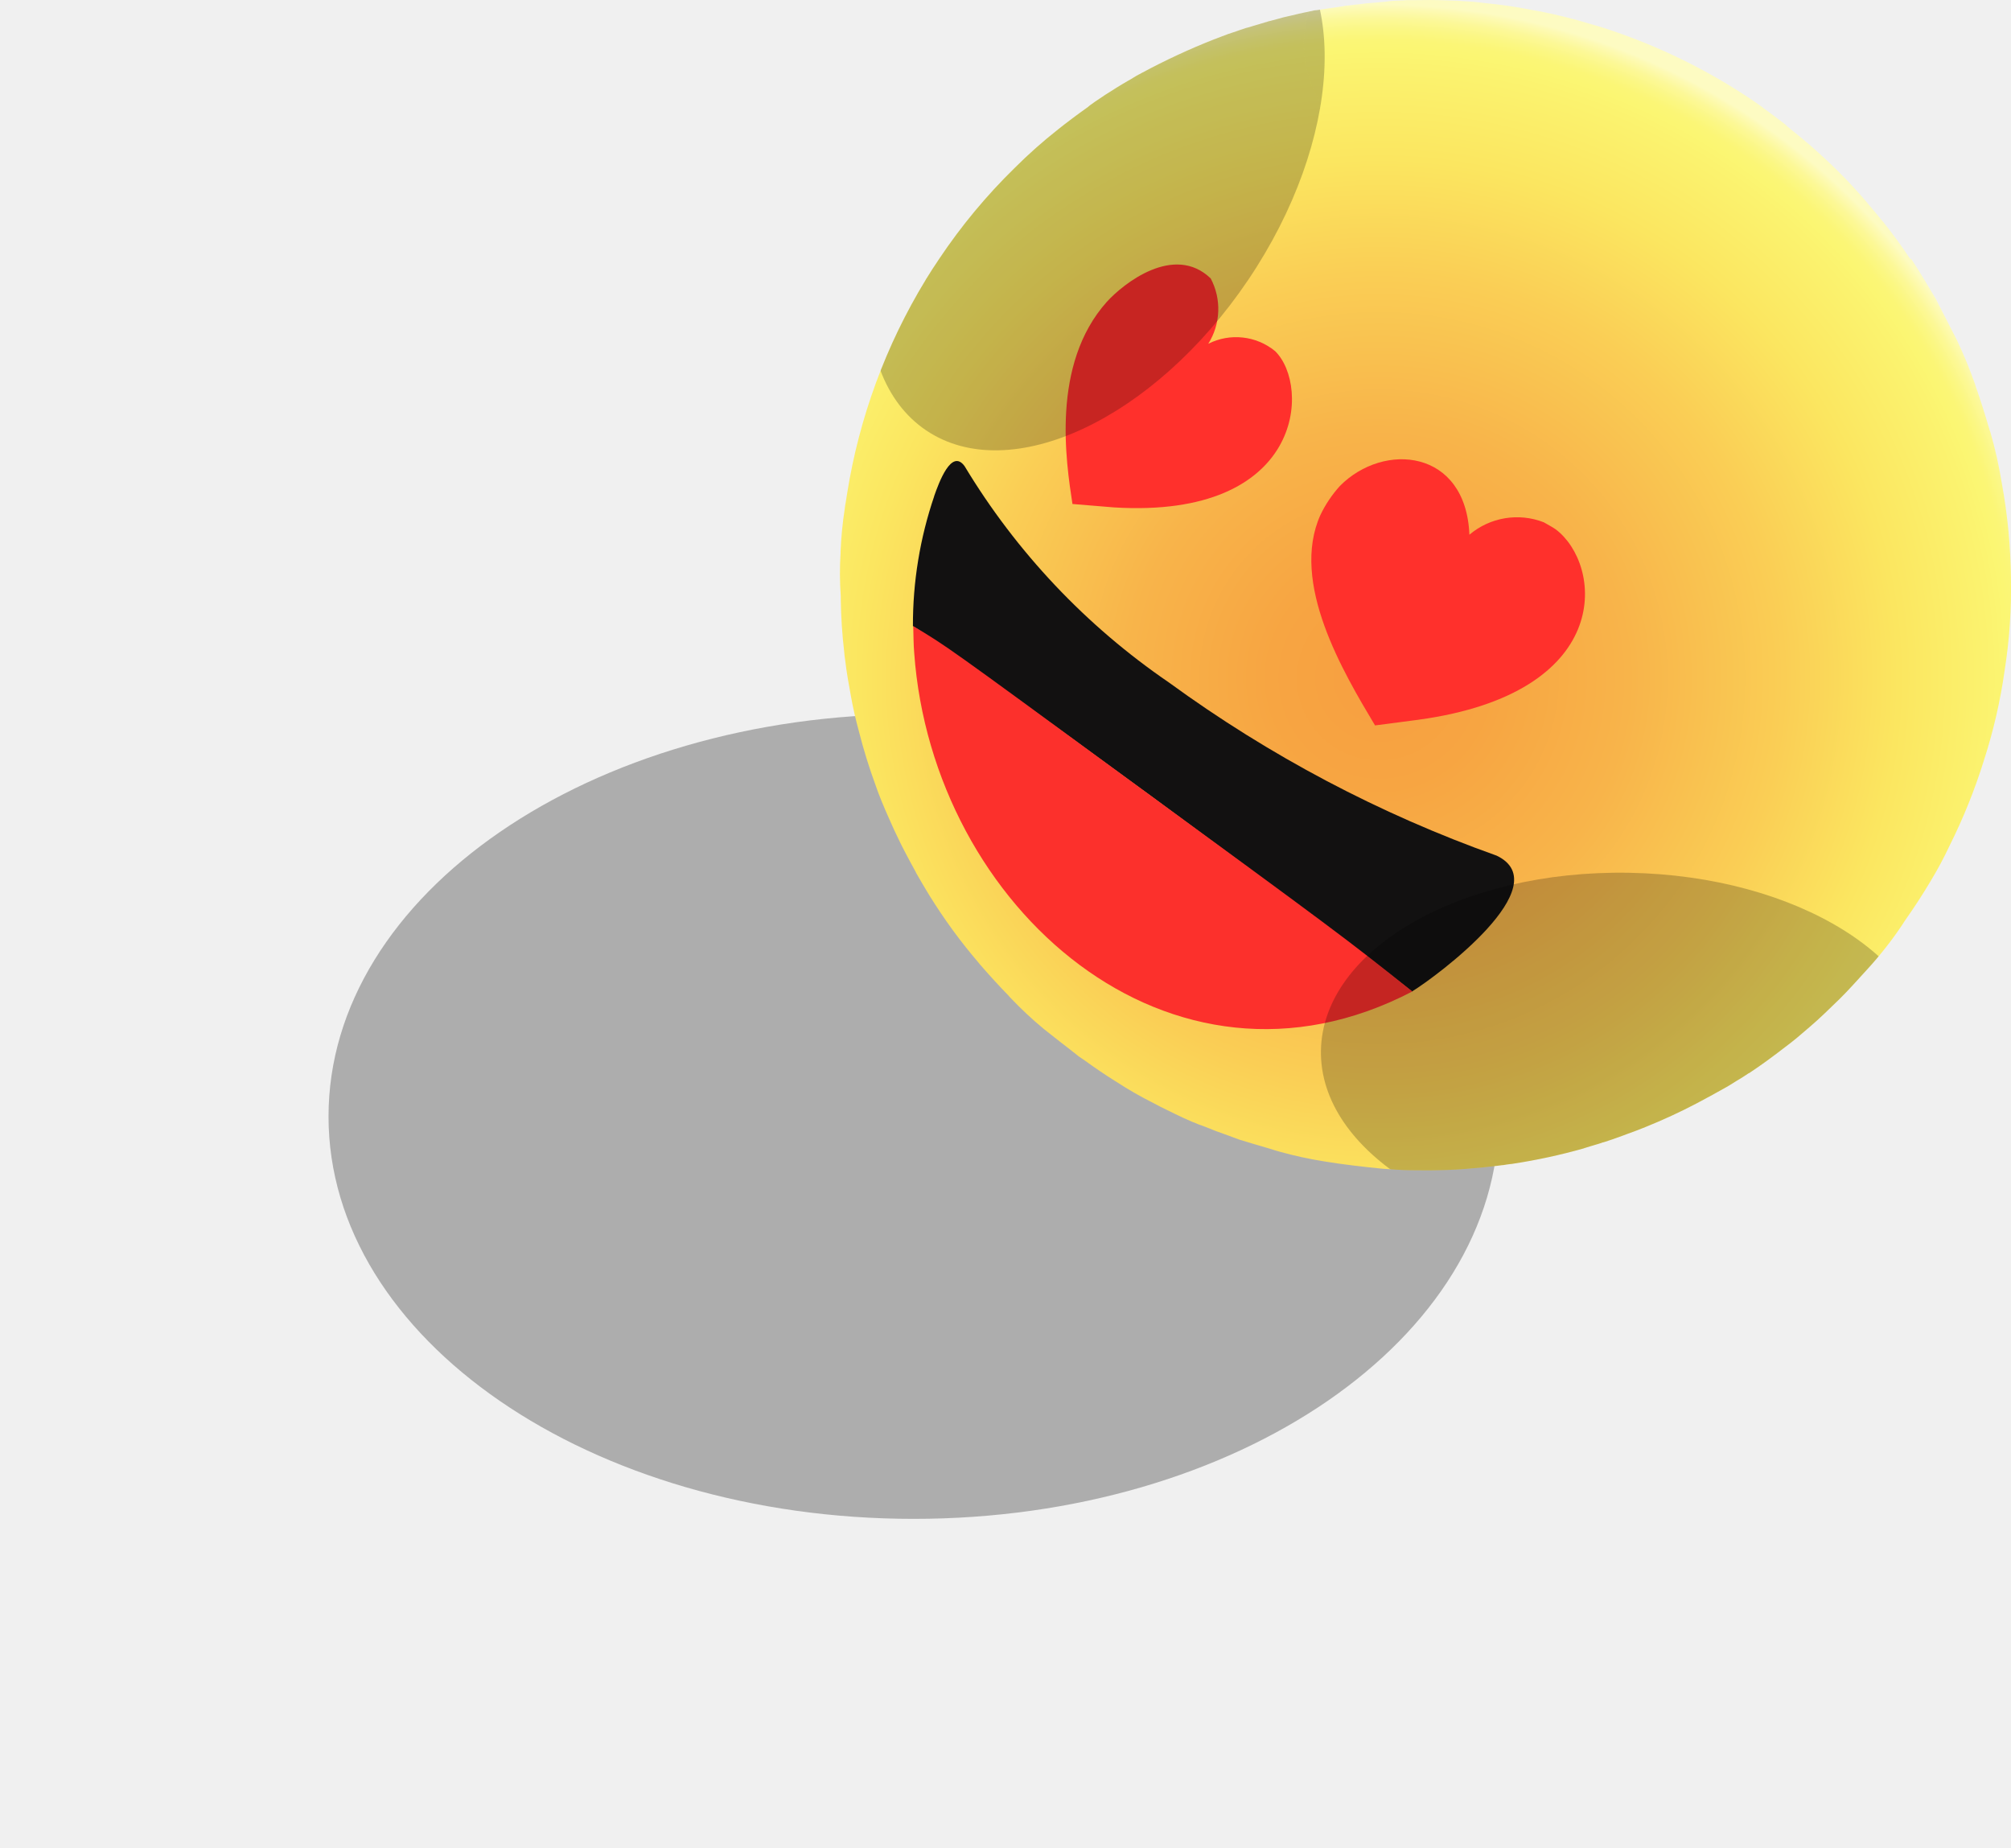
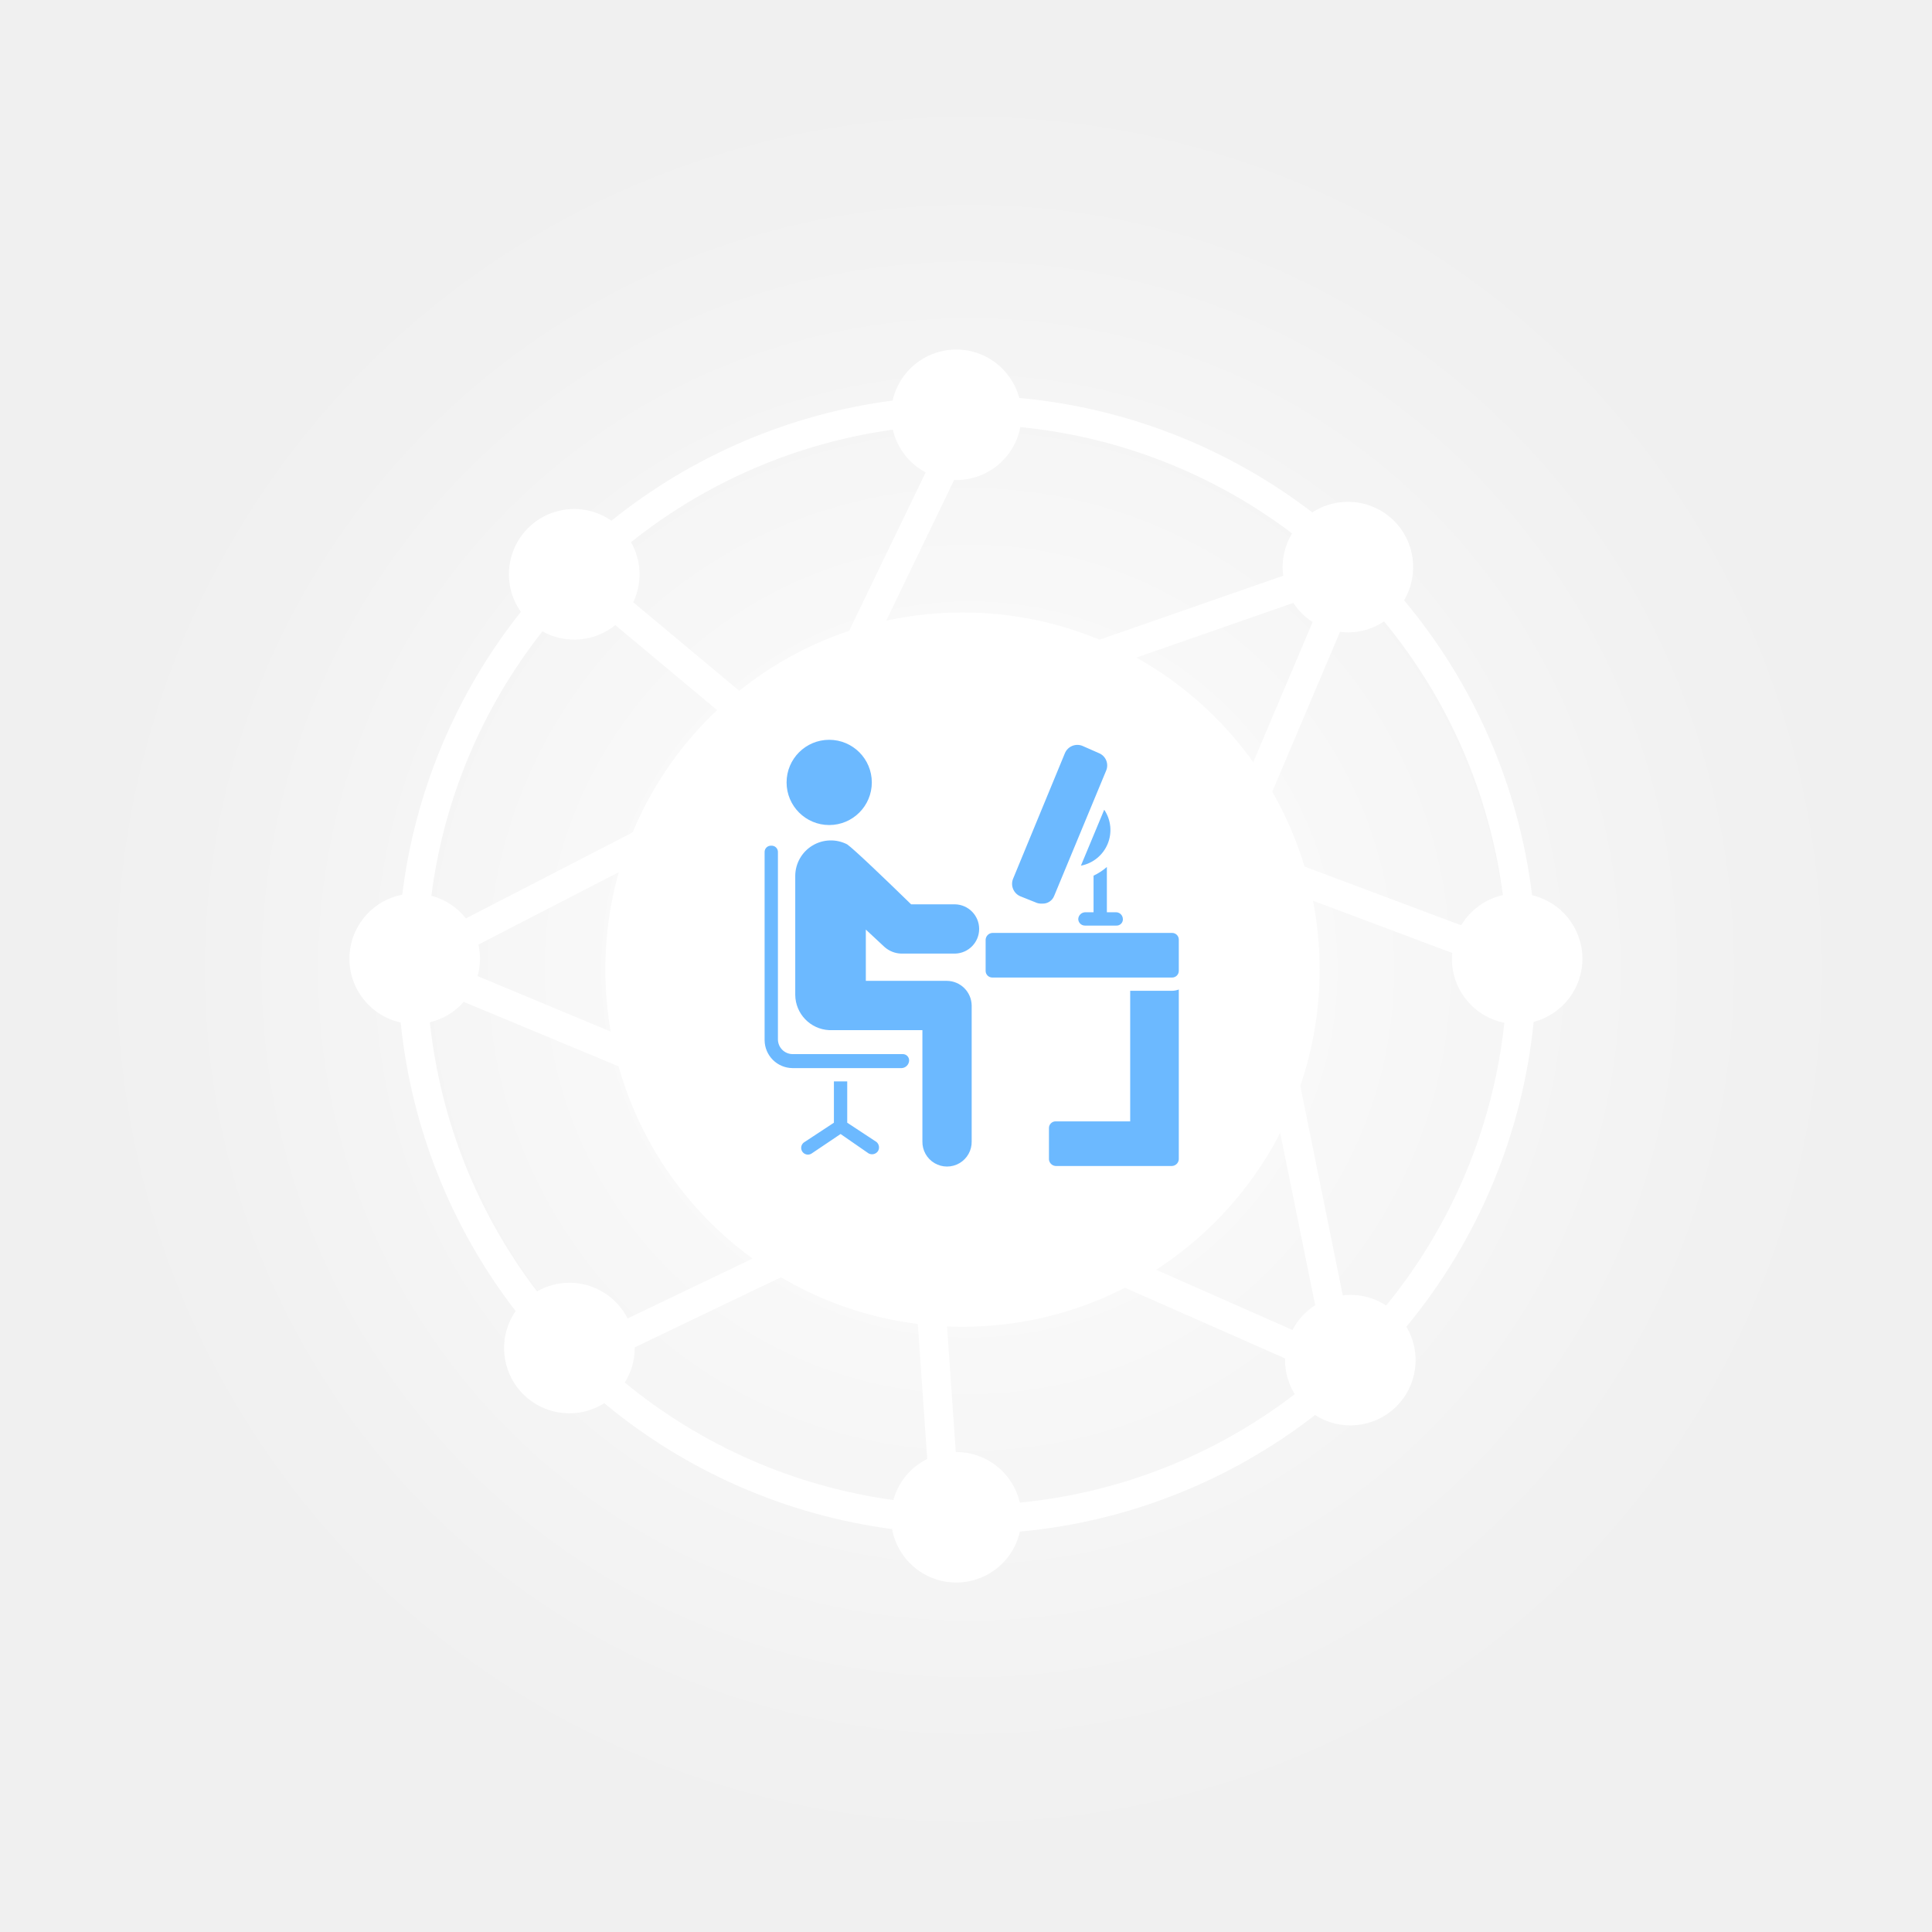
- <svg xmlns="http://www.w3.org/2000/svg" xmlns:xlink="http://www.w3.org/1999/xlink" width="82.478" height="75.758" viewBox="0 0 82.478 75.758">
+ <svg xmlns="http://www.w3.org/2000/svg" width="151.457" height="151.466" viewBox="0 0 151.457 151.466">
  <defs>
-     <radialGradient id="radial-gradient" cx="0.471" cy="0.58" r="0.575" gradientTransform="matrix(-0.999, -0.004, -0.004, 1, 0.933, 0.001)" gradientUnits="objectBoundingBox">
-       <stop offset="0" stop-color="#f79f40" />
-       <stop offset="0.163" stop-color="#f7a542" />
-       <stop offset="0.371" stop-color="#f8b44a" />
-       <stop offset="0.601" stop-color="#face55" />
-       <stop offset="0.771" stop-color="#fbe660" />
-       <stop offset="0.91" stop-color="#fbf36f" />
-       <stop offset="0.932" stop-color="#fbf672" />
-       <stop offset="0.947" stop-color="#fbf676" />
-       <stop offset="0.962" stop-color="#fbf783" />
-       <stop offset="0.978" stop-color="#fcf897" />
-       <stop offset="0.994" stop-color="#fdfab4" />
-       <stop offset="1" stop-color="#fdfbc2" />
+     <radialGradient id="radial-gradient" cx="0.5" cy="0.5" r="0.5" gradientUnits="objectBoundingBox">
+       <stop offset="0" stop-color="#fff" />
+       <stop offset="0.866" stop-color="#fff" stop-opacity="0.078" />
+       <stop offset="1" stop-color="#fff" stop-opacity="0" />
    </radialGradient>
    <clipPath id="clip-path">
-       <path id="Trazado_116496" data-name="Trazado 116496" d="M52.65,29.84v-.06c0-.11-.03-.77-.15-1.75-.01-.09-.02-.17-.03-.26-.02-.12-.04-.25-.06-.38a23.894,23.894,0,0,0-3.15-8.77c0-.01-.01-.01-.01-.02-.17-.29-.35-.57-.54-.85h0a23.353,23.353,0,0,0-3.06-3.74,20.449,20.449,0,0,0-1.77-1.6c-.39-.32-.78-.62-1.19-.91a.265.265,0,0,1-.06-.05l-.05-.04-.21-.15c-.26-.18-.55-.37-.86-.57h0c-.01-.01-.02-.01-.03-.02-.15-.09-.3-.19-.47-.28-.07-.04-.15-.09-.22-.13s-.12-.07-.19-.11a1.092,1.092,0,0,0-.15-.08,25.413,25.413,0,0,0-2.93-1.4c-.26-.11-.47-.18-.58-.23l-.18-.07-.18-.07c-.01,0-.02-.01-.03-.01l-.04-.01-.3-.1-.04-.01c-.01,0-.03-.01-.04-.01l-.2-.07a2.759,2.759,0,0,0-.27-.08l-.23-.07c-.04-.01-.09-.03-.13-.04-.01,0-.03-.01-.04-.01s-.03-.01-.05-.01a.636.636,0,0,1-.07-.02l-.26-.07-.22-.06c-.07-.02-.14-.03-.21-.05h-.01l-.13-.03-.25-.06-.18-.04a2.049,2.049,0,0,0-.24-.05c-.01,0-.03-.01-.04-.01-.06-.01-.12-.03-.18-.04l-.11-.02-.13-.03h-.02l-.04-.01c-.02,0-.05-.01-.07-.01a1.766,1.766,0,0,1-.2-.04.6.6,0,0,0-.12-.02h0a2.068,2.068,0,0,1-.22-.04l-.19-.03c-.03-.01-.07-.01-.11-.02a.985.985,0,0,0-.17-.02,1,1,0,0,0-.16-.02l-.27-.03-.25-.03c-.03,0-.05-.01-.08-.01h-.02a1.641,1.641,0,0,0-.23-.02l-.34-.03c-.08-.01-.16-.01-.23-.02-.09-.01-.17-.01-.26-.02s-.18-.01-.27-.02A.97.97,0,0,1,29.76,7h-.37c-.48-.01-.96-.01-1.45,0-.11,0-.21,0-.31.01s-.22.01-.32.02c-.07,0-.13.01-.19.01-.16.01-.31.02-.46.04-.05,0-.11.01-.16.01-.22.02-.43.04-.64.07-.1.01-.2.02-.3.04h-.01c-.02,0-.04.01-.06.01q-.24.03-.45.06c-.11.02-.23.04-.34.05-.26.04-.47.08-.61.11-.7.14-1.38.3-2.06.5-.41.11-.77.22-1.21.38a24.021,24.021,0,0,0-5.31,2.61h0c-.17.11-.33.22-.49.33a.265.265,0,0,0-.06.05c-.28.2-.56.4-.84.61a.423.423,0,0,1-.07.05l-.02.02-.02.02c-.01.01-.02.02-.03.02s-.02.01-.03.02c-.08.06-.15.12-.23.18-.15.12-.3.24-.44.36-.08.07-.16.13-.24.2-.16.14-.32.27-.46.4l-.02.02-.02.02c-.03.03-.07.06-.1.09-.75.69-1.21,1.19-1.24,1.22-.23.25-.46.51-.69.77-.16.19-.33.38-.5.59-.01.01-.02.03-.04.04l-.03.03c-.34.42-.69.89-1.08,1.46l-.01.01-.01.01c-.01.01-.01.02-.02.02-.18.26-.36.55-.54.86-.16.26-.32.52-.46.75l-.46.88c-.15.29-.29.56-.42.82a16.758,16.758,0,0,0-.76,1.82h0v.01c-.22.6-.42,1.23-.6,1.84l-.01.02a.037.037,0,0,1-.01.03,17.968,17.968,0,0,0-.5,2.13,23.506,23.506,0,0,0-.17,7.66,22.794,22.794,0,0,0,.82,3.68,23.944,23.944,0,0,0,1.38,3.51,15.311,15.311,0,0,0,.75,1.42c.32.56.68,1.11,1.06,1.66.04.07.09.13.13.2a16,16,0,0,0,1.39,1.8c.34.37.78.88,1.14,1.24s.83.82,1.22,1.15h0c.42.37.6.53.99.83q.72.585,1.47,1.08h.01c.16.11.32.22.49.32.19.12.38.24.55.34.09.05.22.13.36.21a.573.573,0,0,1,.07.04c.15.09.33.18.52.29.04.02.09.05.13.07a22.789,22.789,0,0,0,2.12,1c.18.07.42.17.7.28l.24.09.42.15.3.1.11.03c.01,0,.01,0,.02.01l.16.05a2.759,2.759,0,0,0,.27.08l.26.08c.01,0,.02,0,.02.01a22.1,22.1,0,0,0,2.96.66l.09.01c.08.01.17.03.27.04h.03l.23.03.53.06c.24.03.56.05.79.07s.49.03.74.04h.02c.13.01.25.01.37.01.33.01.77,0,1.1.01s.79-.03,1.13-.05c.72-.06,1.68-.17,2.39-.28a18.747,18.747,0,0,0,1.84-.38c.14-.04.28-.08.43-.12.43-.12.87-.25,1.24-.36l.43-.16c.35-.12.69-.25,1.03-.38l.17-.06c.4-.15.89-.38,1.32-.59.19-.09.37-.18.55-.28a15.71,15.71,0,0,0,1.56-.88c.02-.01.03-.02.05-.03.41-.26.82-.52,1.22-.81.09-.06.18-.12.26-.17l.44-.34c.12-.09.23-.18.35-.27l.66-.52a14.289,14.289,0,0,0,1.37-1.26l.03-.03.07-.07c.35-.35.74-.77,1.2-1.29a.138.138,0,0,0,.03-.04h0a20.958,20.958,0,0,0,2.02-2.71c.01-.01.01-.02.02-.03.19-.3.38-.61.57-.95v-.01h0c.08-.14.16-.29.24-.44.11-.2.22-.41.31-.59l.09-.18c.16-.32.31-.65.47-.99.21-.47.41-.94.56-1.36h0c.26-.7.5-1.44.71-2.23.13-.48.25-.96.33-1.41.1-.48.18-.98.25-1.5.02-.12.03-.23.05-.34.08-.69.14-1.41.16-2.14v-.13C52.68,31.04,52.68,30.45,52.65,29.84Z" transform="translate(-4.654 -6.992)" />
+       <rect id="Rectángulo_454829" data-name="Rectángulo 454829" width="96.667" height="96.667" fill="none" />
    </clipPath>
-     <linearGradient id="linear-gradient" x1="-0.166" y1="-323.933" x2="-1.166" y2="-323.933" gradientUnits="objectBoundingBox">
-       <stop offset="0" stop-color="#19b79c" />
-       <stop offset="0.405" stop-color="#1dbb9e" />
-       <stop offset="0.825" stop-color="#2ac8a3" />
-       <stop offset="0.997" stop-color="#31cfa6" />
-     </linearGradient>
-     <linearGradient id="linear-gradient-2" x1="-2.106" y1="-363.238" x2="-3.08" y2="-363.238" xlink:href="#linear-gradient" />
    <clipPath id="clip-path-2">
-       <path id="Trazado_116504" data-name="Trazado 116504" d="M4.652,29.65v-.06a15.757,15.757,0,0,1,.17-1.74,2.335,2.335,0,0,1,.04-.26c.02-.12.04-.25.06-.38a24.088,24.088,0,0,1,3.22-8.75c0-.01.01-.01.01-.02.18-.29.36-.57.55-.85h0a23.39,23.39,0,0,1,3.09-3.72,20.134,20.134,0,0,1,1.78-1.58q.585-.465,1.2-.9a.265.265,0,0,0,.06-.05l.05-.04.21-.15c.26-.18.55-.37.86-.56h0c.01-.01.02-.01.03-.02.15-.09.31-.19.47-.28a2.53,2.53,0,0,0,.22-.13c.06-.04.12-.07.19-.11.05-.03.1-.05.15-.08a27.308,27.308,0,0,1,2.95-1.37c.26-.1.47-.18.58-.22l.18-.06.18-.06c.01,0,.02-.01.03-.01l.05-.02.3-.1.04-.01c.01,0,.03-.01.04-.01l.2-.06c.08-.02.19-.06.27-.08l.23-.07a.647.647,0,0,0,.13-.04c.01,0,.03-.01.04-.01s.03-.01.05-.01a.637.637,0,0,0,.07-.02l.26-.07.22-.06c.07-.02.14-.03.21-.05h.01l.13-.03c.08-.02.18-.04.25-.06l.18-.04c.08-.02.16-.03.24-.05.01,0,.03-.01.04-.01a1.163,1.163,0,0,0,.18-.04l.11-.01.13-.02h.02l.04-.01c.02,0,.05-.01.07-.01l.2-.03c.04-.01.09-.01.13-.02h0l.22-.03.19-.03a.516.516,0,0,0,.11-.02.985.985,0,0,1,.17-.02c.06-.01.11-.01.16-.02l.27-.03.25-.03c.03,0,.05-.01.08-.01h.02c.07-.01.15-.01.23-.02l.34-.03c.08-.01.16-.01.23-.02a1.569,1.569,0,0,1,.24-.03,2.437,2.437,0,0,1,.27-.01.86.86,0,0,1,.16-.01l.15-.01h.24c.49-.01.97-.01,1.45.01.11,0,.21.01.31.01s.22.01.32.02c.07,0,.13.01.19.01.16.01.31.02.46.04.05.01.11.01.16.02.22.02.43.05.64.07.1.01.2.03.3.04h.01c.02,0,.04.01.06.01.16.02.31.05.45.07l.34.06c.26.05.47.09.6.11.69.14,1.38.31,2.06.52.41.11.76.23,1.21.39a24.178,24.178,0,0,1,5.28,2.65h0c.16.11.33.22.49.34a.265.265,0,0,1,.06.05c.28.2.56.41.83.62a.424.424,0,0,0,.07.05l.02.02.02.02.03.03c.01.01.02.01.02.02.08.06.15.12.22.18.15.12.3.24.44.36.08.07.16.14.24.2.16.14.31.28.46.41l.02.02.02.02c.03.03.07.06.1.09.75.69,1.2,1.2,1.23,1.23.23.25.46.51.68.78.16.19.32.38.49.59.01.01.02.03.04.04l.02.03c.33.42.69.89,1.07,1.47l.04.01.01.01c.01.01.01.02.02.02.17.26.36.56.54.86.16.26.31.53.45.75l.45.88c.15.29.29.56.42.82a18.431,18.431,0,0,1,.75,1.83h0v.01c.21.6.41,1.23.59,1.85l.01.02a.037.037,0,0,0,.01.03,17.59,17.59,0,0,1,.48,2.14,22.71,22.71,0,0,1,.37,3.87,21.465,21.465,0,0,1-.26,3.8,21.96,21.96,0,0,1-.85,3.68,23.286,23.286,0,0,1-1.41,3.5,15.244,15.244,0,0,1-.76,1.42c-.33.56-.69,1.11-1.07,1.65-.04.07-.09.13-.13.2a15.2,15.2,0,0,1-1.41,1.79c-.34.37-.79.88-1.15,1.23s-.84.82-1.22,1.14h0c-.43.37-.6.52-1,.82-.49.38-.98.74-1.48,1.07H41.9c-.16.11-.32.21-.49.31-.19.12-.38.24-.55.33-.09.05-.22.12-.36.2a.574.574,0,0,0-.07.04c-.15.08-.33.18-.52.28-.04.02-.09.05-.13.07a23.108,23.108,0,0,1-2.12.98c-.18.07-.42.17-.71.27l-.24.09-.42.15-.3.1-.11.03c-.01,0-.01,0-.02.01l-.16.05c-.08.02-.19.06-.27.08l-.26.08c-.01,0-.02,0-.02.01a23.962,23.962,0,0,1-2.96.64l-.09.01c-.08.01-.17.02-.27.04H31.8l-.23.03-.53.06c-.24.02-.56.05-.79.07s-.49.03-.74.04h-.02c-.13,0-.25.01-.37.01-.33.01-.77,0-1.1,0s-.79-.04-1.13-.06c-.72-.07-1.68-.18-2.39-.3a16.281,16.281,0,0,1-1.84-.4c-.14-.04-.28-.08-.43-.13-.43-.12-.87-.26-1.24-.37l-.43-.16c-.35-.12-.69-.25-1.03-.39l-.17-.06c-.4-.15-.88-.38-1.32-.6-.19-.09-.37-.18-.55-.28a15.612,15.612,0,0,1-1.55-.89.219.219,0,0,0-.05-.03c-.41-.26-.81-.53-1.21-.82-.09-.06-.17-.12-.25-.17L14,49.97c-.12-.09-.23-.18-.35-.27l-.66-.52a15.233,15.233,0,0,1-1.36-1.27l-.03-.03-.06-.07c-.34-.35-.74-.78-1.19-1.3a.138.138,0,0,1-.03-.04h0a21.889,21.889,0,0,1-2-2.73c-.01-.01-.01-.02-.02-.03-.18-.3-.37-.61-.56-.95v-.01h0c-.08-.14-.16-.29-.24-.44-.11-.21-.22-.41-.31-.59l-.09-.18c-.16-.32-.31-.65-.46-.99-.21-.47-.41-.95-.55-1.36h0a22.441,22.441,0,0,1-.69-2.23c-.13-.48-.24-.96-.32-1.41-.09-.49-.18-.98-.24-1.5-.02-.12-.03-.23-.04-.34a21.166,21.166,0,0,1-.14-2.14v-.13A13.347,13.347,0,0,1,4.652,29.65Z" transform="translate(-4.627 -6.983)" fill="url(#radial-gradient)" />
+       <rect id="Rectángulo_454808" data-name="Rectángulo 454808" width="151.457" height="151.466" fill="none" />
    </clipPath>
  </defs>
-   <g id="Grupo_157926" data-name="Grupo 157926" transform="translate(13.474)">
-     <ellipse id="Elipse_4737" data-name="Elipse 4737" cx="24" cy="16.5" rx="24" ry="16.5" transform="translate(0 29.284)" fill="#0b0b0b" opacity="0.292" style="mix-blend-mode: multiply;isolation: isolate" />
-     <path id="Trazado_116493" data-name="Trazado 116493" d="M4.652,29.65v-.06a15.757,15.757,0,0,1,.17-1.74,2.335,2.335,0,0,1,.04-.26c.02-.12.04-.25.06-.38a24.088,24.088,0,0,1,3.22-8.75c0-.01.01-.01.01-.02.18-.29.36-.57.55-.85h0a23.39,23.39,0,0,1,3.09-3.72,20.134,20.134,0,0,1,1.78-1.58q.585-.465,1.2-.9a.265.265,0,0,0,.06-.05l.05-.04.21-.15c.26-.18.55-.37.86-.56h0c.01-.01.02-.01.03-.02.15-.09.31-.19.47-.28a2.53,2.53,0,0,0,.22-.13c.06-.04.12-.07.19-.11.05-.03.1-.05.15-.08a27.308,27.308,0,0,1,2.95-1.37c.26-.1.47-.18.58-.22l.18-.06.18-.06c.01,0,.02-.01.03-.01l.05-.02.3-.1.04-.01c.01,0,.03-.01.04-.01l.2-.06c.08-.02.19-.06.27-.08l.23-.07a.647.647,0,0,0,.13-.04c.01,0,.03-.01.04-.01s.03-.01.05-.01a.637.637,0,0,0,.07-.02l.26-.07.22-.06c.07-.02.14-.03.21-.05h.01l.13-.03c.08-.02.18-.04.25-.06l.18-.04c.08-.02.16-.03.24-.05.01,0,.03-.01.04-.01a1.163,1.163,0,0,0,.18-.04l.11-.01.13-.02h.02l.04-.01c.02,0,.05-.01.07-.01l.2-.03c.04-.01.09-.01.13-.02h0l.22-.03.19-.03a.516.516,0,0,0,.11-.02.985.985,0,0,1,.17-.02c.06-.01.11-.01.16-.02l.27-.03.25-.03c.03,0,.05-.01.08-.01h.02c.07-.01.15-.01.23-.02l.34-.03c.08-.01.16-.01.23-.02a1.569,1.569,0,0,1,.24-.03,2.437,2.437,0,0,1,.27-.01.86.86,0,0,1,.16-.01l.15-.01h.24c.49-.01.97-.01,1.45.01.11,0,.21.01.31.01s.22.01.32.02c.07,0,.13.01.19.01.16.01.31.02.46.04.05.01.11.01.16.02.22.02.43.05.64.07.1.01.2.03.3.04h.01c.02,0,.04.01.06.01.16.02.31.05.45.07l.34.06c.26.05.47.09.6.11.69.14,1.38.31,2.06.52.41.11.76.23,1.21.39a24.178,24.178,0,0,1,5.28,2.65h0c.16.11.33.22.49.34a.265.265,0,0,1,.06.05c.28.2.56.41.83.62a.424.424,0,0,0,.07.05l.02.02.02.02.03.03c.01.01.02.01.02.02.08.06.15.12.22.18.15.12.3.24.44.36.08.07.16.14.24.2.16.14.31.28.46.41l.02.02.02.02c.03.03.07.06.1.09.75.69,1.2,1.2,1.23,1.23.23.25.46.51.68.78.16.19.32.38.49.59.01.01.02.03.04.04l.02.03c.33.42.69.89,1.07,1.47l.04.01.01.01c.01.01.01.02.02.02.17.26.36.56.54.86.16.26.31.53.45.75l.45.88c.15.29.29.56.42.82a18.431,18.431,0,0,1,.75,1.83h0v.01c.21.6.41,1.23.59,1.85l.01.02a.037.037,0,0,0,.01.03,17.59,17.59,0,0,1,.48,2.14,22.71,22.71,0,0,1,.37,3.87,21.465,21.465,0,0,1-.26,3.8,21.96,21.96,0,0,1-.85,3.68,23.286,23.286,0,0,1-1.41,3.5,15.244,15.244,0,0,1-.76,1.42c-.33.56-.69,1.11-1.07,1.65-.04.07-.09.13-.13.2a15.2,15.2,0,0,1-1.41,1.79c-.34.37-.79.88-1.15,1.23s-.84.82-1.22,1.14h0c-.43.37-.6.52-1,.82-.49.38-.98.74-1.48,1.07H41.9c-.16.11-.32.21-.49.31-.19.12-.38.24-.55.33-.09.05-.22.12-.36.2a.574.574,0,0,0-.07.04c-.15.08-.33.18-.52.28-.04.02-.09.05-.13.07a23.108,23.108,0,0,1-2.12.98c-.18.07-.42.17-.71.27l-.24.09-.42.15-.3.1-.11.03c-.01,0-.01,0-.02.01l-.16.05c-.08.02-.19.06-.27.08l-.26.08c-.01,0-.02,0-.02.01a23.962,23.962,0,0,1-2.96.64l-.09.01c-.08.01-.17.02-.27.04H31.8l-.23.03-.53.06c-.24.02-.56.05-.79.07s-.49.03-.74.04h-.02c-.13,0-.25.01-.37.01-.33.01-.77,0-1.1,0s-.79-.04-1.13-.06c-.72-.07-1.68-.18-2.39-.3a16.281,16.281,0,0,1-1.84-.4c-.14-.04-.28-.08-.43-.13-.43-.12-.87-.26-1.24-.37l-.43-.16c-.35-.12-.69-.25-1.03-.39l-.17-.06c-.4-.15-.88-.38-1.32-.6-.19-.09-.37-.18-.55-.28a15.612,15.612,0,0,1-1.55-.89.219.219,0,0,0-.05-.03c-.41-.26-.81-.53-1.21-.82-.09-.06-.17-.12-.25-.17L14,49.97c-.12-.09-.23-.18-.35-.27l-.66-.52a15.233,15.233,0,0,1-1.36-1.27l-.03-.03-.06-.07c-.34-.35-.74-.78-1.19-1.3a.138.138,0,0,1-.03-.04h0a21.889,21.889,0,0,1-2-2.73c-.01-.01-.01-.02-.02-.03-.18-.3-.37-.61-.56-.95v-.01h0c-.08-.14-.16-.29-.24-.44-.11-.21-.22-.41-.31-.59l-.09-.18c-.16-.32-.31-.65-.46-.99-.21-.47-.41-.95-.55-1.36h0a22.441,22.441,0,0,1-.69-2.23c-.13-.48-.24-.96-.32-1.41-.09-.49-.18-.98-.24-1.5-.02-.12-.03-.23-.04-.34a21.166,21.166,0,0,1-.14-2.14v-.13A13.347,13.347,0,0,1,4.652,29.65Z" transform="translate(16.349 -6.983)" fill="url(#radial-gradient)" />
-     <g id="Grupo_86225" data-name="Grupo 86225" transform="translate(20.955 0.009)" clip-path="url(#clip-path)">
-       <path id="Trazado_116494" data-name="Trazado 116494" d="M50.67,21.64a4.37,4.37,0,0,1,.18-.46C50.8,21.33,50.74,21.48,50.67,21.64Z" transform="translate(-48.844 -6.992)" fill="url(#linear-gradient)" />
-       <path id="Trazado_116495" data-name="Trazado 116495" d="M4.7,34.92c.03-.14.05-.28.08-.41C4.75,34.65,4.73,34.79,4.7,34.92Z" transform="translate(43.196 -6.992)" fill="url(#linear-gradient-2)" />
-     </g>
-     <path id="Trazado_116497" data-name="Trazado 116497" d="M25.873,27.33A16.375,16.375,0,0,0,25,32.66c2.26,1.39,16.97,12.2,20.47,14.98,1.03-.63,6.02-4.35,3.47-5.57a52.925,52.925,0,0,1-13.44-7.1,28.664,28.664,0,0,1-8.38-8.87c-.54-.75-1.06.69-1.25,1.23" transform="translate(-1.032 -6.983)" fill="#121111" />
-     <path id="Trazado_116499" data-name="Trazado 116499" d="M29.22,33.76c.75,10.43,10.52,19.05,20.43,13.88-2.65-2.12-3.33-2.62-11.66-8.71-7.45-5.46-7.45-5.46-8.81-6.27.01.33.01.77.04,1.1" transform="translate(-5.199 -6.983)" fill="#fc302c" />
-     <g id="Grupo_86231" data-name="Grupo 86231" transform="translate(40.307 18.833)">
-       <path id="Trazado_116501" data-name="Trazado 116501" d="M22.473,28.1c-1.25,2.78.93,6.44,2.24,8.63.65-.09,1.52-.19,2.17-.29,7.67-1.22,7.14-6.32,5.24-7.75-.14-.1-.34-.2-.49-.29a3.024,3.024,0,0,0-3.05.51c-.14-3.51-3.51-3.82-5.31-2a4.969,4.969,0,0,0-.8,1.19" transform="translate(-22.099 -25.816)" fill="#ff302c" />
-     </g>
-     <g id="Grupo_86232" data-name="Grupo 86232" transform="translate(30.232 10.846)">
-       <path id="Trazado_116503" data-name="Trazado 116503" d="M35.806,19.36c-2.3,2.57-1.67,6.58-1.41,8.29.51.04,1.19.1,1.7.14,7.78.48,8.08-4.98,6.61-6.41a2.529,2.529,0,0,0-2.74-.3,2.679,2.679,0,0,0,.1-2.68c-1.5-1.44-3.58.21-4.26.96" transform="translate(-34.117 -17.829)" fill="#ff302c" />
-     </g>
-     <g id="Enmascarar_grupo_59" data-name="Enmascarar grupo 59" transform="translate(20.976 0)" clip-path="url(#clip-path-2)">
-       <g id="Grupo_86233" data-name="Grupo 86233" transform="translate(-2.683 -7.272)" opacity="0.561" style="mix-blend-mode: multiply;isolation: isolate">
-         <g id="Grupo_86230" data-name="Grupo 86230" transform="translate(0)">
-           <ellipse id="Elipse_4734" data-name="Elipse 4734" cx="12.5" cy="7.5" rx="12.5" ry="7.5" transform="translate(21.707 1.557)" fill="#fff" opacity="0.743" />
-           <ellipse id="Elipse_4735" data-name="Elipse 4735" cx="12.5" cy="7.5" rx="12.5" ry="7.5" transform="translate(26.415 8.388) rotate(124)" opacity="0.387" />
-           <ellipse id="Elipse_4736" data-name="Elipse 4736" cx="12.5" cy="7.5" rx="12.5" ry="7.5" transform="matrix(-1, -0.017, 0.017, -1, 47.282, 58.274)" opacity="0.387" />
+   <g id="Grupo_1185298" data-name="Grupo 1185298" transform="translate(13073 12011)">
+     <circle id="Elipse_13694" data-name="Elipse 13694" cx="71" cy="71" r="71" transform="translate(-13068 -12006)" fill="url(#radial-gradient)" />
+     <g id="Grupo_1184530" data-name="Grupo 1184530" transform="translate(-14255.376 -12499.983)">
+       <g id="Grupo_1177593" data-name="Grupo 1177593" transform="translate(297.438 346.529)">
+         <g id="Grupo_1177591" data-name="Grupo 1177591">
+           <g id="Grupo_1177589" data-name="Grupo 1177589" transform="translate(912.333 169.854)">
+             <g id="Grupo_1177587" data-name="Grupo 1177587" transform="translate(0 0)" clip-path="url(#clip-path)">
+               <path id="Trazado_997422" data-name="Trazado 997422" d="M92.72,42.786A44.443,44.443,0,0,0,82.681,19.659a5.111,5.111,0,0,0-7.192-6.886A44.377,44.377,0,0,0,52.514,3.8a5.112,5.112,0,0,0-9.929.2A44.438,44.438,0,0,0,20.54,13.422a5.114,5.114,0,0,0-7.1,7.146,44.4,44.4,0,0,0-9.3,22.175,5.116,5.116,0,0,0-.122,10.019,44.388,44.388,0,0,0,9.011,22.624,5.113,5.113,0,0,0,6.947,7.22,44.435,44.435,0,0,0,22.568,9.871,5.114,5.114,0,0,0,10.019.2,44.4,44.4,0,0,0,23.144-9.143,5.112,5.112,0,0,0,7.156-6.921,44.454,44.454,0,0,0,9.978-23.9,5.114,5.114,0,0,0-.12-9.927M78.281,22.177a5.085,5.085,0,0,0,2.832-.857,42.2,42.2,0,0,1,9.314,21.453,5.121,5.121,0,0,0-3.268,2.367l-13.07-4.9c.01-.143.02-.288.02-.436a5.114,5.114,0,0,0-2.166-4.179l5.717-13.488a5.54,5.54,0,0,0,.62.041m-2.763-.814-5.681,13.4A5.061,5.061,0,0,0,64.2,38.015L40.559,32.568a4.975,4.975,0,0,0-.107-1.018L74,19.866a5.13,5.13,0,0,0,1.513,1.5M47.575,10.235A5.118,5.118,0,0,0,52.6,6.085a42.135,42.135,0,0,1,21.3,8.332,5.089,5.089,0,0,0-.74,2.643,5.372,5.372,0,0,0,.048.676L39.49,29.476a5.133,5.133,0,0,0-.926-.926l8.845-18.323c.056,0,.11.008.166.008M42.6,6.286a5.119,5.119,0,0,0,2.574,3.35L36.5,27.594a5.132,5.132,0,0,0-1.056-.11,5.08,5.08,0,0,0-2.916.916L22.249,19.815a5.087,5.087,0,0,0-.173-4.709A42.168,42.168,0,0,1,42.6,6.286M10.11,46.654,31.369,35.689A5.1,5.1,0,0,0,35.4,37.717l7.286,23.29a5.2,5.2,0,0,0-1.128,1.248L10.047,49.123a5.083,5.083,0,0,0,.189-1.357,5.143,5.143,0,0,0-.125-1.112m5.021-24.56a5.114,5.114,0,0,0,5.712-.487l10.149,8.475a5.1,5.1,0,0,0-.564,3.536L9.133,44.6a5.116,5.116,0,0,0-2.709-1.776,42.149,42.149,0,0,1,8.707-20.728m2.117,51.07a5.1,5.1,0,0,0-2.541.679,42.112,42.112,0,0,1-8.4-21.1,5.122,5.122,0,0,0,2.656-1.6L40.791,64.4a5.487,5.487,0,0,0-.041.615,5.117,5.117,0,0,0,.306,1.73L21.808,75.964a5.117,5.117,0,0,0-4.559-2.8M42.643,90.2a42.21,42.21,0,0,1-21.057-9.212,5.064,5.064,0,0,0,.781-2.7l0-.059,19.93-9.552a5.118,5.118,0,0,0,1.806,1.14l1.194,17.162A5.117,5.117,0,0,0,42.643,90.2m2.12-30.178-7.131-22.8a5.125,5.125,0,0,0,2.431-2.431L63.9,40.278a5.087,5.087,0,0,0,.814,2.327L48.365,60.547a5.054,5.054,0,0,0-3.6-.528M52.557,90.4a5.116,5.116,0,0,0-4.982-3.965l-.038,0L46.4,70.1a5.108,5.108,0,0,0,3.128-1.518L73.359,79.1c0,.046-.008.087-.008.133a5.092,5.092,0,0,0,.758,2.669,42.132,42.132,0,0,1-21.552,8.5M73.933,76.865,50.723,66.624a5.087,5.087,0,0,0-.671-4.551l16.3-17.891a5.087,5.087,0,0,0,2.64.74,5.635,5.635,0,0,0,.628-.041l6.092,30.043a5.106,5.106,0,0,0-1.778,1.941m7.342-1.913a5.087,5.087,0,0,0-3.4-.8L71.78,44.092a5.138,5.138,0,0,0,1.612-1.684l13.062,4.9a4.535,4.535,0,0,0-.023.459,5.116,5.116,0,0,0,4.113,5.016,42.167,42.167,0,0,1-9.268,22.17" transform="translate(0 0.001)" fill="#fff" />
+             </g>
+           </g>
+         </g>
+       </g>
+       <circle id="Elipse_13615" data-name="Elipse 13615" cx="28" cy="28" r="28" transform="translate(1229.833 537)" fill="#fff" />
+       <g id="trabajador-informatico" transform="translate(1241.42 546.983)">
+         <g id="Grupo_1185284" data-name="Grupo 1185284" transform="translate(0.9 8.301)">
+           <g id="Grupo_1185283" data-name="Grupo 1185283">
+             <path id="Trazado_1030329" data-name="Trazado 1030329" d="M11.654,33.337H3.093A2.206,2.206,0,0,1,.9,31.144V16.422a.493.493,0,0,1,.522-.522.493.493,0,0,1,.522.522v14.67A1.159,1.159,0,0,0,3.093,32.24h8.614a.493.493,0,0,1,.522.522A.617.617,0,0,1,11.654,33.337Z" transform="translate(-0.9 -15.9)" fill="#6cb9ff" />
+           </g>
+         </g>
+         <g id="Grupo_1185285" data-name="Grupo 1185285" transform="translate(3.788 26.782)">
+           <path id="Trazado_1030330" data-name="Trazado 1030330" d="M12.419,56.782a.562.562,0,0,1-.731.157L9.5,55.424,7.25,56.938a.529.529,0,1,1-.574-.887l2.3-1.514V51.3h1.044v3.237l2.3,1.514a.561.561,0,0,1,.1.731Z" transform="translate(-6.431 -51.3)" fill="#6cb9ff" />
+         </g>
+         <g id="Grupo_1185288" data-name="Grupo 1185288" transform="translate(2.623)">
+           <g id="Grupo_1185286" data-name="Grupo 1185286" transform="translate(0.679 7.868)">
+             <path id="Trazado_1030331" data-name="Trazado 1030331" d="M11.034,22.081V26.1H17.4a1.961,1.961,0,0,1,1.932,1.932v10.65a1.932,1.932,0,1,1-3.863,0V29.964H8.162A2.794,2.794,0,0,1,5.5,27.2V17.853A2.793,2.793,0,0,1,9.572,15.4c.522.365,2.976,2.715,5.012,4.7h3.446a1.932,1.932,0,0,1,0,3.863H13.8a2.06,2.06,0,0,1-1.305-.522Z" transform="translate(-5.5 -15.07)" fill="#6cb9ff" />
+           </g>
+           <g id="Grupo_1185287" data-name="Grupo 1185287">
+             <path id="Trazado_1030332" data-name="Trazado 1030332" d="M10.882,3.341a3.341,3.341,0,0,1-6.682,0,3.341,3.341,0,0,1,6.682,0Z" transform="translate(-4.2 0)" fill="#6cb9ff" />
+           </g>
+         </g>
+         <g id="Grupo_1185290" data-name="Grupo 1185290" transform="translate(18.232 15.14)">
+           <g id="Grupo_1185289" data-name="Grupo 1185289">
+             <path id="Trazado_1030333" data-name="Trazado 1030333" d="M49.24,29.522v2.454a.523.523,0,0,1-.522.522h-14.1a.523.523,0,0,1-.522-.522V29.522A.561.561,0,0,1,34.622,29h14.1A.523.523,0,0,1,49.24,29.522Z" transform="translate(-34.1 -29)" fill="#6cb9ff" />
+           </g>
+         </g>
+         <g id="Grupo_1185292" data-name="Grupo 1185292" transform="translate(23.192 19.577)">
+           <g id="Grupo_1185291" data-name="Grupo 1185291">
+             <path id="Trazado_1030334" data-name="Trazado 1030334" d="M53.78,37.5V50.813a.561.561,0,0,1-.522.522H44.122a.561.561,0,0,1-.522-.522V48.359a.523.523,0,0,1,.522-.522h5.847V37.6h3.289a1.544,1.544,0,0,0,.522-.1Z" transform="translate(-43.6 -37.5)" fill="#6cb9ff" />
+           </g>
+         </g>
+         <g id="Grupo_1185294" data-name="Grupo 1185294" transform="translate(20.301 0.398)">
+           <g id="Grupo_1185293" data-name="Grupo 1185293">
+             <path id="Trazado_1030335" data-name="Trazado 1030335" d="M45.443,2.766,41.371,12.58a.956.956,0,0,1-.94.626,1.149,1.149,0,0,1-.418-.052l-1.305-.522a1.06,1.06,0,0,1-.574-1.357l4.072-9.867A1.06,1.06,0,0,1,43.563.834l1.305.574A1.04,1.04,0,0,1,45.443,2.766Z" transform="translate(-38.062 -0.762)" fill="#6cb9ff" />
+           </g>
+         </g>
+         <g id="Grupo_1185296" data-name="Grupo 1185296" transform="translate(25.698 5.482)">
+           <g id="Grupo_1185295" data-name="Grupo 1185295">
+             <path id="Trazado_1030336" data-name="Trazado 1030336" d="M48.4,14.885,50.227,10.5A2.844,2.844,0,0,1,48.4,14.885Z" transform="translate(-48.4 -10.5)" fill="#6cb9ff" />
+           </g>
+         </g>
+         <g id="Grupo_1185297" data-name="Grupo 1185297" transform="translate(25.489 9.971)">
+           <path id="Trazado_1030337" data-name="Trazado 1030337" d="M51.5,23.172a.493.493,0,0,1-.522.522H48.522A.523.523,0,0,1,48,23.172a.561.561,0,0,1,.522-.522H49.2V19.779a4.478,4.478,0,0,0,1.044-.679v3.55h.679a.537.537,0,0,1,.574.522Z" transform="translate(-48 -19.1)" fill="#6cb9ff" />
        </g>
      </g>
    </g>
  </g>
</svg>
